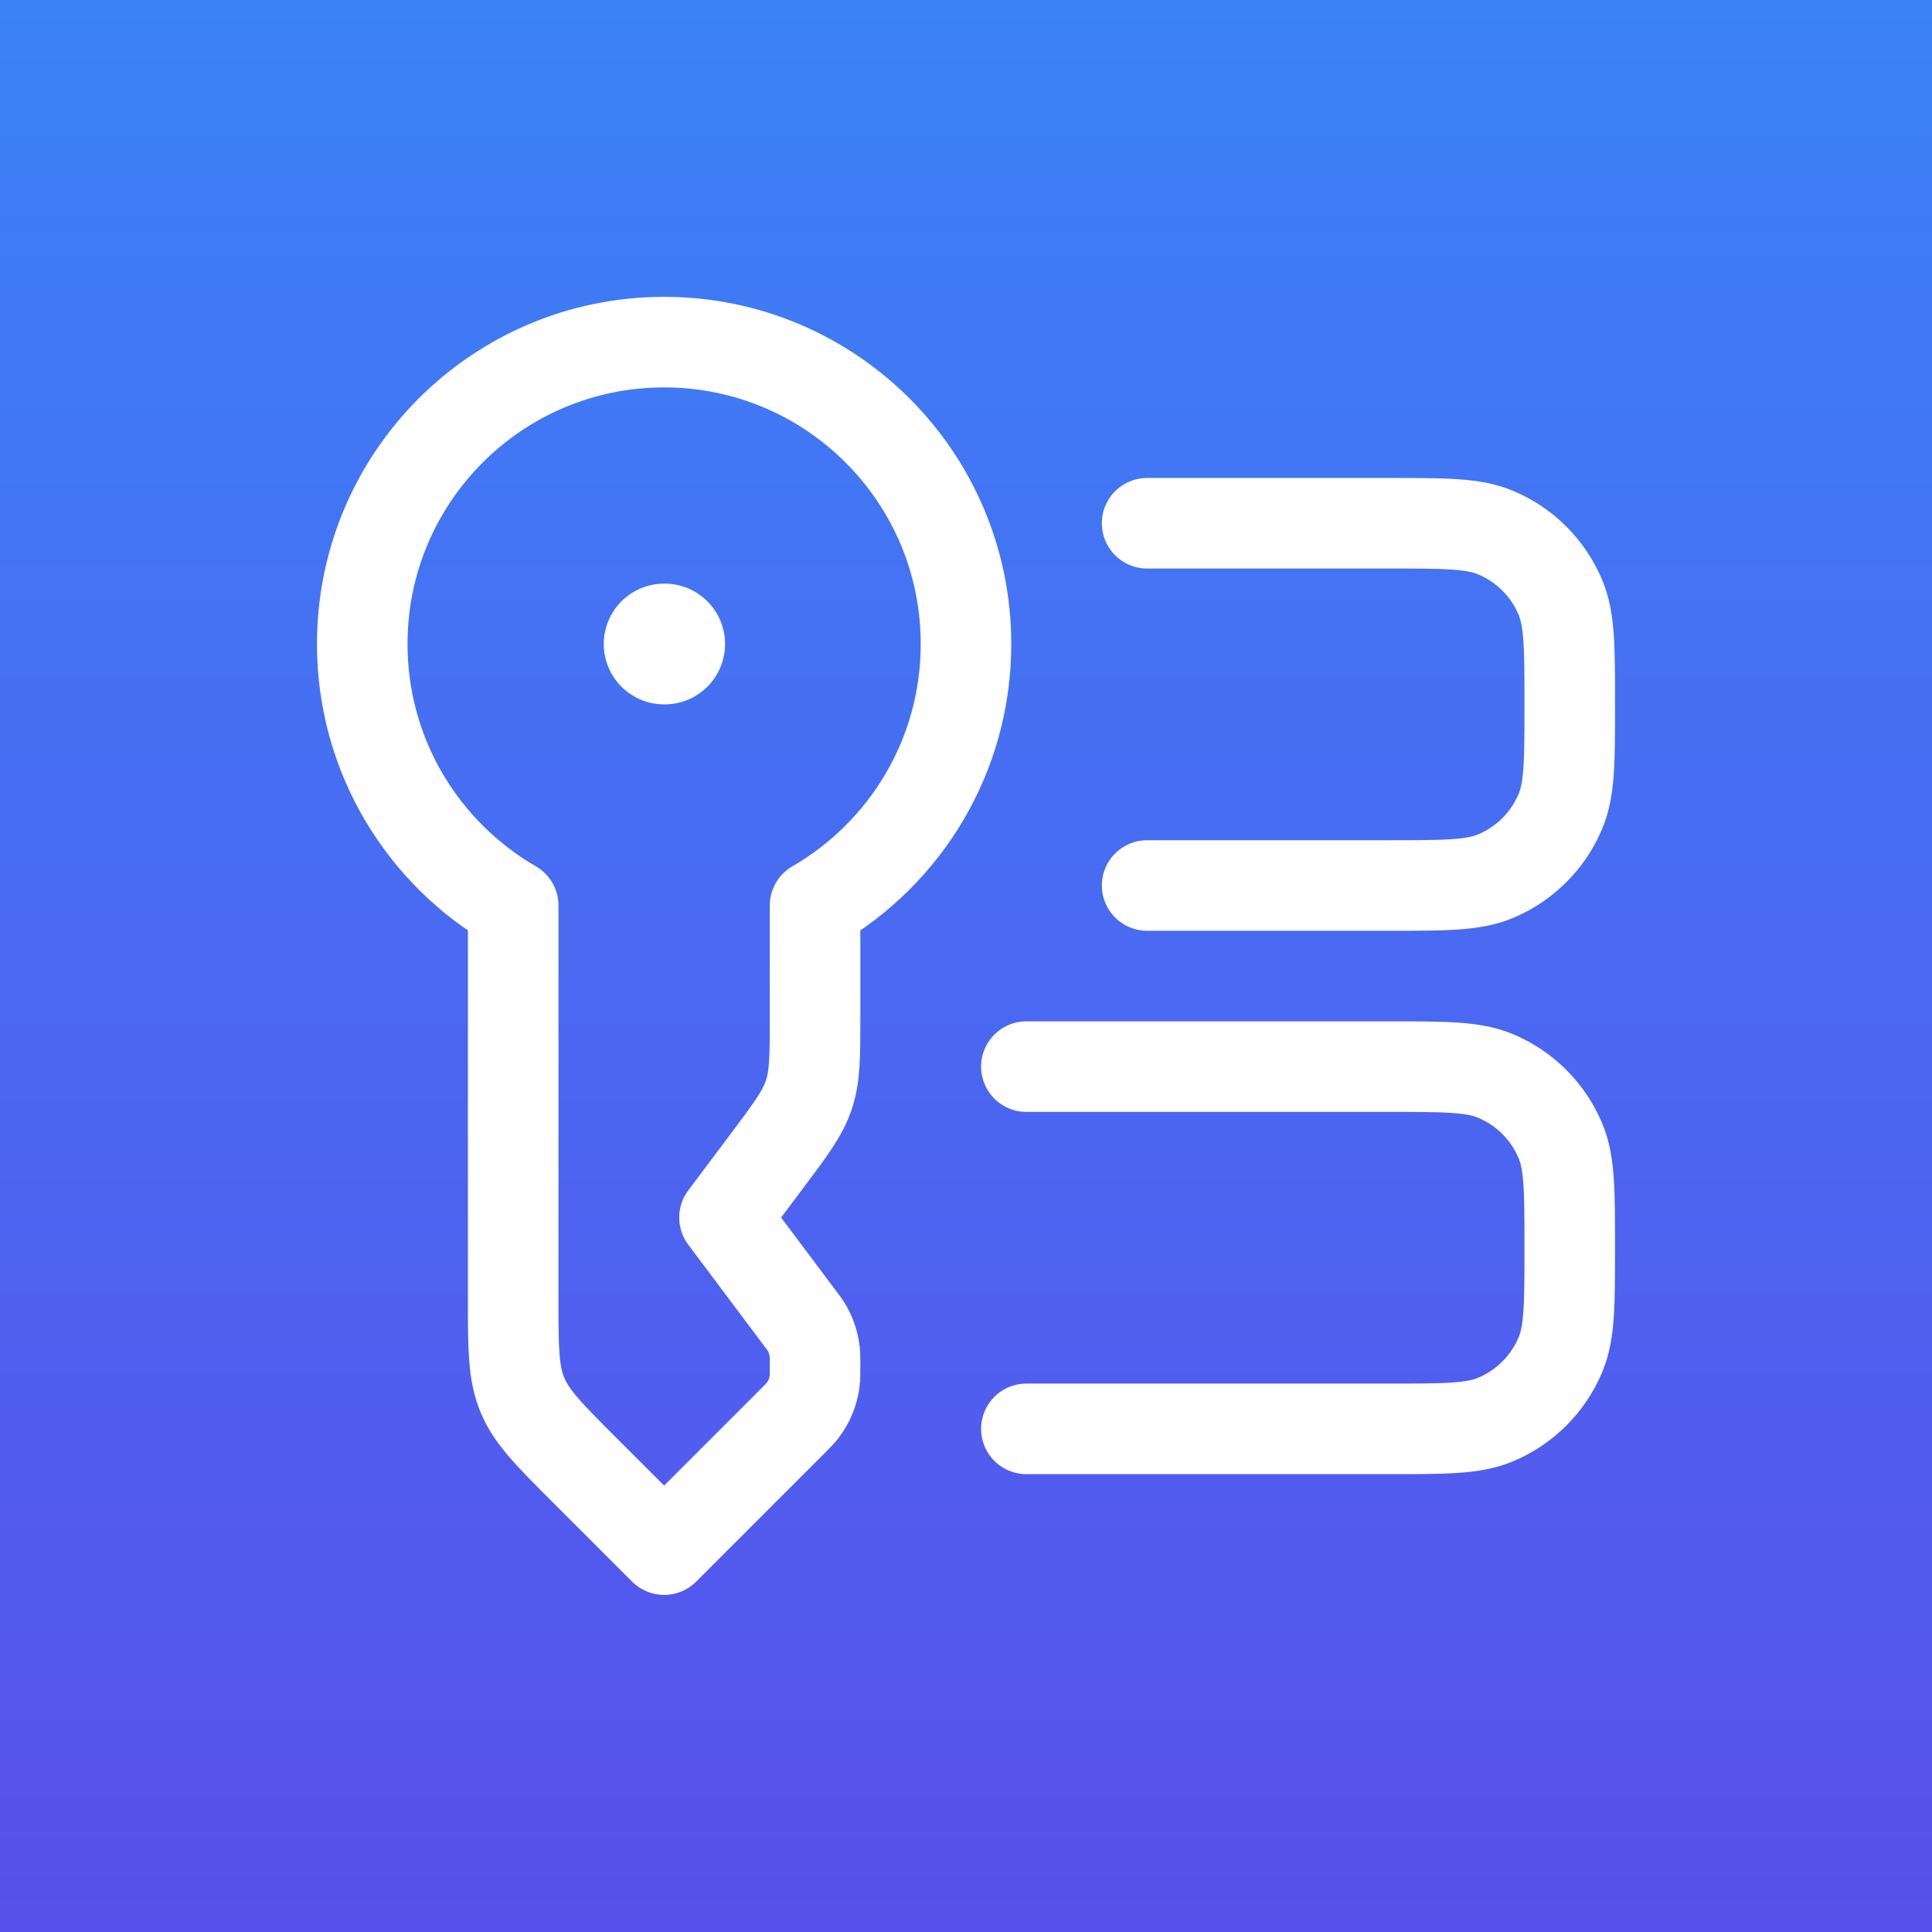
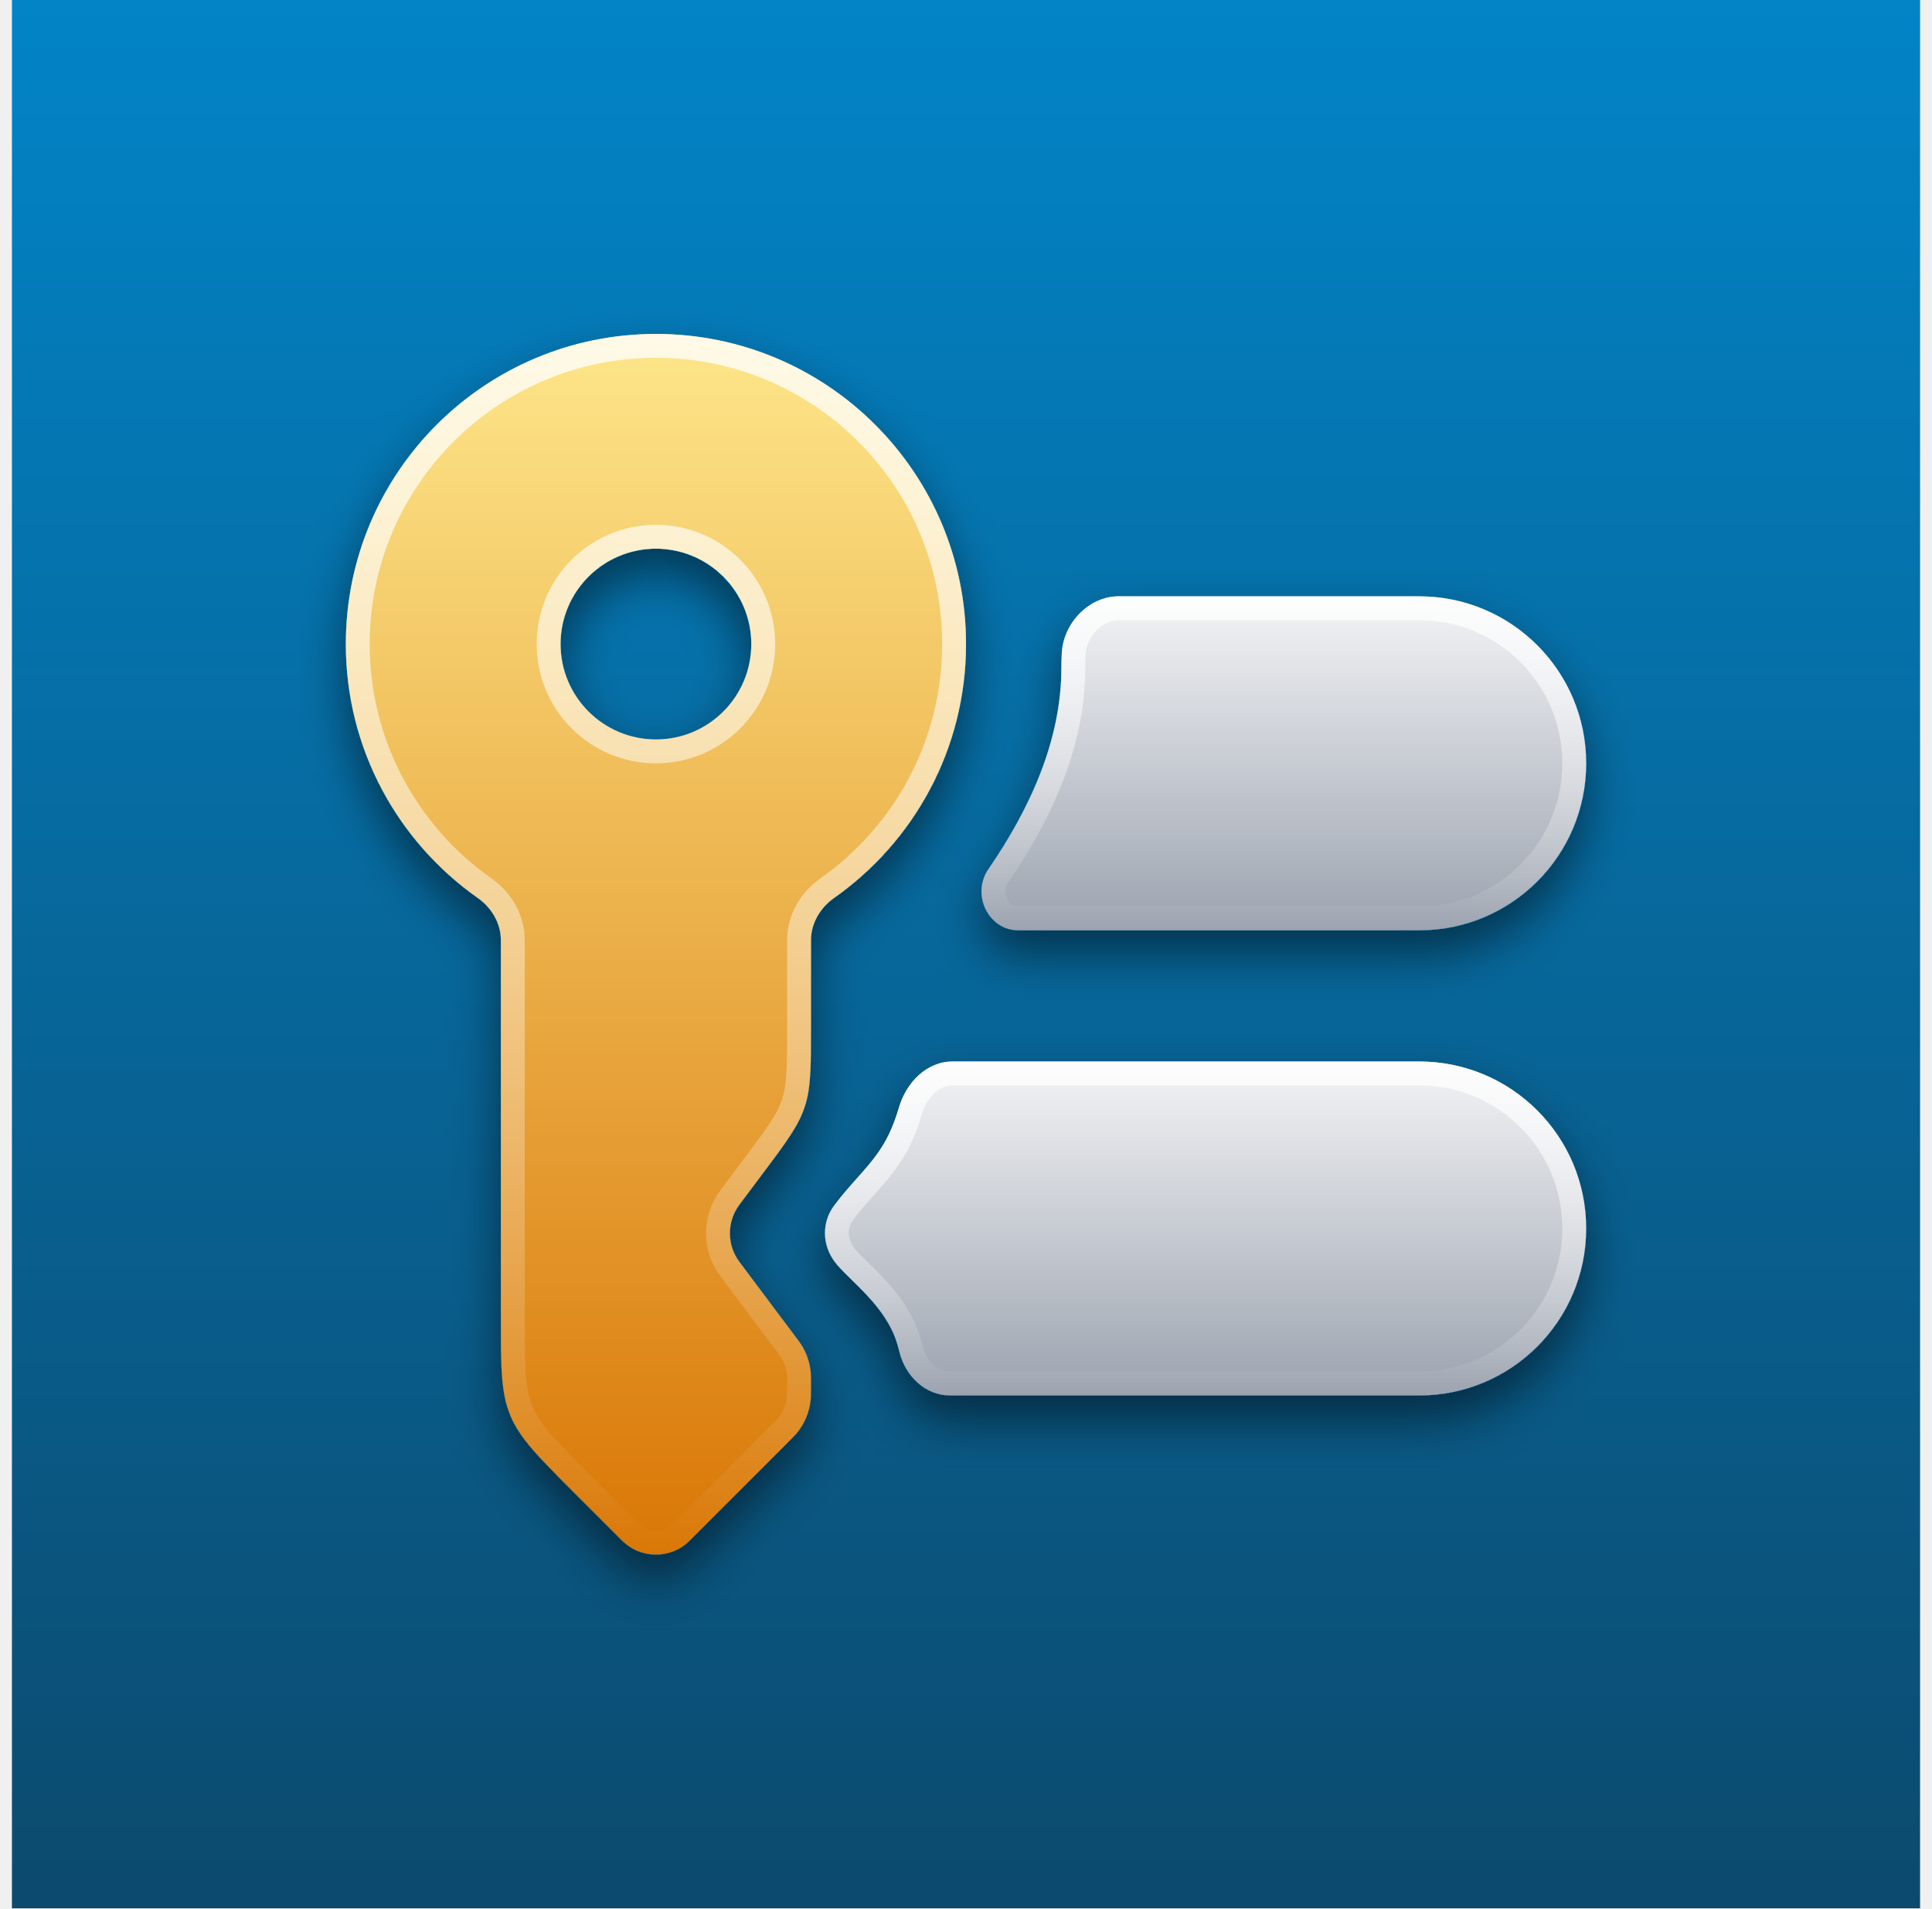
- <svg xmlns="http://www.w3.org/2000/svg" width="48" height="48" viewBox="0 0 48 48" fill="none">
-   <rect width="48" height="48" fill="url(#paint0_linear_221_2321)" />
-   <path d="M16.5 8.5C12.358 8.5 9 11.858 9 16C9 18.776 10.508 21.2 12.75 22.497V32.265C12.75 33.491 12.75 34.104 12.978 34.655C13.207 35.207 13.64 35.64 14.507 36.507L16.5 38.5L19.662 35.338C19.808 35.192 19.881 35.119 19.942 35.04C20.101 34.832 20.202 34.586 20.237 34.327C20.25 34.228 20.25 34.125 20.25 33.919C20.25 33.752 20.25 33.669 20.241 33.587C20.218 33.375 20.149 33.169 20.041 32.985C19.999 32.915 19.949 32.848 19.849 32.715L18 30.25L19.05 28.85C19.645 28.057 19.942 27.661 20.096 27.199C20.25 26.737 20.25 26.241 20.25 25.25V22.497C22.492 21.2 24 18.776 24 16C24 11.858 20.642 8.5 16.5 8.5Z" stroke="white" stroke-width="2.25" stroke-linejoin="round" />
-   <path d="M16.5 16H16.514" stroke="white" stroke-width="3" stroke-linecap="round" stroke-linejoin="round" />
-   <path d="M25.5 26.5H34.5C35.898 26.5 36.597 26.5 37.148 26.728C37.883 27.033 38.467 27.617 38.772 28.352C39 28.903 39 29.602 39 31C39 32.398 39 33.097 38.772 33.648C38.467 34.383 37.883 34.967 37.148 35.272C36.597 35.5 35.898 35.5 34.5 35.5H25.5" stroke="white" stroke-width="2.25" stroke-linecap="round" />
-   <path d="M28.5 13H34.5C35.898 13 36.597 13 37.148 13.228C37.883 13.533 38.467 14.117 38.772 14.852C39 15.403 39 16.102 39 17.5C39 18.898 39 19.597 38.772 20.148C38.467 20.883 37.883 21.467 37.148 21.772C36.597 22 35.898 22 34.5 22H28.5" stroke="white" stroke-width="2.25" stroke-linecap="round" />
+ <svg xmlns="http://www.w3.org/2000/svg" width="81" height="80" viewBox="0 0 81 80" fill="none">
+   <rect width="80" height="80" transform="translate(0.5)" fill="url(#paint0_linear_686_833)" />
+   <g filter="url(#filter0_d_686_833)">
+     <path d="M44.5 28C44.5 31.07 43.15 33.95 41.441 36.434C40.716 37.487 41.425 39 42.703 39H59.5C63.366 39 66.5 35.866 66.5 32C66.5 28.134 63.366 25 59.5 25H46.888C45.643 25 44.577 26.138 44.517 27.382C44.507 27.587 44.5 27.793 44.5 28Z" fill="url(#paint1_linear_686_833)" />
+     <path d="M41.852 36.717C43.589 34.194 45 31.215 45 28C45 27.804 45.007 27.607 45.016 27.406C45.065 26.395 45.942 25.5 46.888 25.5H59.5C63.09 25.5 66 28.41 66 32C66 35.59 63.09 38.5 59.5 38.5H42.703C41.876 38.5 41.328 37.479 41.852 36.717Z" stroke="url(#paint2_linear_686_833)" />
+   </g>
+   <g filter="url(#filter1_d_686_833)">
+     <path d="M39.838 58.5C38.794 58.5 37.958 57.689 37.71 56.675C37.651 56.435 37.581 56.202 37.5 56C36.918 54.558 35.533 53.611 35 52.9C34.467 52.189 34.441 51.247 34.974 50.536C36.005 49.161 36.917 48.594 37.5 47C37.573 46.8 37.636 46.608 37.691 46.423C37.998 45.382 38.848 44.5 39.934 44.5C44.629 44.5 56.424 44.5 59.5 44.5C63.366 44.5 66.5 47.634 66.5 51.5C66.5 55.366 63.366 58.5 59.5 58.5C56.402 58.5 44.459 58.5 39.838 58.5Z" fill="url(#paint3_linear_686_833)" />
+     <path d="M35.374 50.836L35.374 50.836C35.699 50.402 35.995 50.071 36.288 49.743C36.454 49.558 36.619 49.373 36.788 49.171C37.243 48.629 37.653 48.039 37.97 47.172C38.046 46.962 38.113 46.761 38.171 46.564C38.439 45.656 39.143 45 39.934 45H39.961H39.989H40.017H40.045H40.073H40.102H40.13H40.159H40.188H40.217H40.246H40.275H40.305H40.334H40.364H40.394H40.424H40.455H40.485H40.516H40.546H40.577H40.608H40.639H40.67H40.702H40.733H40.765H40.797H40.829H40.861H40.893H40.926H40.958H40.991H41.024H41.057H41.09H41.123H41.157H41.19H41.224H41.258H41.291H41.325H41.36H41.394H41.428H41.463H41.498H41.532H41.567H41.602H41.638H41.673H41.708H41.744H41.78H41.816H41.851H41.887H41.924H41.96H41.996H42.033H42.069H42.106H42.143H42.18H42.217H42.254H42.292H42.329H42.367H42.404H42.442H42.48H42.518H42.556H42.594H42.633H42.671H42.709H42.748H42.787H42.826H42.864H42.904H42.943H42.982H43.021H43.061H43.1H43.14H43.179H43.219H43.259H43.299H43.339H43.379H43.42H43.46H43.501H43.541H43.582H43.622H43.663H43.704H43.745H43.786H43.827H43.868H43.91H43.951H43.993H44.034H44.076H44.118H44.159H44.201H44.243H44.285H44.327H44.37H44.412H44.454H44.497H44.539H44.582H44.624H44.667H44.71H44.753H44.795H44.838H44.882H44.925H44.968H45.011H45.054H45.098H45.141H45.185H45.228H45.272H45.315H45.359H45.403H45.447H45.491H45.535H45.579H45.623H45.667H45.711H45.755H45.8H45.844H45.888H45.933H45.977H46.022H46.066H46.111H46.156H46.2H46.245H46.29H46.335H46.38H46.425H46.47H46.515H46.56H46.605H46.65H46.695H46.74H46.785H46.831H46.876H46.922H46.967H47.012H47.058H47.103H47.149H47.194H47.24H47.285H47.331H47.377H47.422H47.468H47.514H47.56H47.605H47.651H47.697H47.743H47.789H47.835H47.881H47.927H47.973H48.019H48.065H48.111H48.157H48.203H48.249H48.295H48.341H48.387H48.433H48.479H48.525H48.571H48.618H48.664H48.71H48.756H48.802H48.848H48.895H48.941H48.987H49.033H49.079H49.125H49.172H49.218H49.264H49.31H49.356H49.403H49.449H49.495H49.541H49.587H49.633H49.679H49.725H49.772H49.818H49.864H49.91H49.956H50.002H50.048H50.094H50.14H50.186H50.232H50.278H50.324H50.37H50.416H50.462H50.508H50.553H50.599H50.645H50.691H50.737H50.782H50.828H50.874H50.919H50.965H51.011H51.056H51.102H51.147H51.193H51.238H51.284H51.329H51.374H51.42H51.465H51.51H51.555H51.6H51.646H51.691H51.736H51.781H51.826H51.871H51.916H51.96H52.005H52.05H52.095H52.139H52.184H52.228H52.273H52.318H52.362H52.406H52.451H52.495H52.539H52.583H52.627H52.671H52.715H52.759H52.803H52.847H52.891H52.934H52.978H53.022H53.065H53.109H53.152H53.195H53.239H53.282H53.325H53.368H53.411H53.454H53.497H53.54H53.583H53.625H53.668H53.71H53.753H53.795H53.837H53.88H53.922H53.964H54.006H54.048H54.09H54.132H54.173H54.215H54.256H54.298H54.339H54.38H54.422H54.463H54.504H54.545H54.586H54.626H54.667H54.708H54.748H54.788H54.829H54.869H54.909H54.949H54.989H55.029H55.069H55.108H55.148H55.188H55.227H55.266H55.305H55.344H55.383H55.422H55.461H55.5H55.538H55.577H55.615H55.654H55.692H55.73H55.768H55.806H55.843H55.881H55.918H55.956H55.993H56.03H56.067H56.104H56.141H56.178H56.214H56.251H56.287H56.323H56.359H56.395H56.431H56.467H56.503H56.538H56.574H56.609H56.644H56.679H56.714H56.749H56.783H56.818H56.852H56.886H56.921H56.955H56.988H57.022H57.056H57.089H57.123H57.156H57.189H57.222H57.254H57.287H57.32H57.352H57.384H57.416H57.448H57.48H57.512H57.543H57.575H57.606H57.637H57.668H57.699H57.729H57.76H57.79H57.82H57.85H57.88H57.91H57.939H57.969H57.998H58.027H58.056H58.085H58.114H58.142H58.17H58.199H58.227H58.254H58.282H58.31H58.337H58.364H58.391H58.418H58.445H58.471H58.498H58.524H58.55H58.576H58.602H58.627H58.652H58.678H58.703H58.727H58.752H58.777H58.801H58.825H58.849H58.873H58.896H58.92H58.943H58.966H58.989H59.012H59.034H59.056H59.079H59.101H59.122H59.144H59.165H59.187H59.208H59.228H59.249H59.27H59.29H59.31H59.33H59.349H59.369H59.388H59.407H59.426H59.445H59.464H59.482H59.5C63.09 45 66 47.91 66 51.5C66 55.09 63.09 58 59.5 58H59.482H59.463H59.445H59.426H59.407H59.388H59.368H59.348H59.328H59.309H59.288H59.268H59.247H59.226H59.205H59.184H59.163H59.141H59.119H59.097H59.075H59.053H59.03H59.008H58.985H58.962H58.938H58.915H58.891H58.868H58.844H58.819H58.795H58.77H58.746H58.721H58.696H58.671H58.645H58.62H58.594H58.568H58.542H58.516H58.489H58.462H58.436H58.409H58.382H58.354H58.327H58.299H58.272H58.243H58.215H58.187H58.159H58.13H58.101H58.072H58.043H58.014H57.985H57.955H57.925H57.896H57.866H57.835H57.805H57.775H57.744H57.713H57.682H57.651H57.62H57.589H57.557H57.525H57.494H57.462H57.429H57.397H57.365H57.332H57.3H57.267H57.234H57.201H57.167H57.134H57.101H57.067H57.033H56.999H56.965H56.931H56.897H56.862H56.828H56.793H56.758H56.723H56.688H56.653H56.617H56.582H56.546H56.511H56.475H56.439H56.403H56.366H56.33H56.294H56.257H56.22H56.183H56.147H56.109H56.072H56.035H55.998H55.96H55.922H55.885H55.847H55.809H55.771H55.732H55.694H55.656H55.617H55.578H55.54H55.501H55.462H55.423H55.384H55.344H55.305H55.266H55.226H55.187H55.147H55.107H55.067H55.027H54.987H54.947H54.906H54.866H54.825H54.785H54.744H54.703H54.662H54.621H54.58H54.539H54.498H54.456H54.415H54.373H54.332H54.29H54.248H54.206H54.165H54.123H54.081H54.038H53.996H53.954H53.911H53.869H53.826H53.784H53.741H53.698H53.655H53.612H53.569H53.526H53.483H53.44H53.397H53.353H53.31H53.267H53.223H53.179H53.136H53.092H53.048H53.004H52.961H52.916H52.872H52.828H52.784H52.74H52.696H52.651H52.607H52.562H52.518H52.474H52.429H52.384H52.34H52.295H52.25H52.205H52.16H52.115H52.07H52.025H51.98H51.935H51.89H51.845H51.799H51.754H51.709H51.663H51.618H51.572H51.527H51.481H51.436H51.39H51.344H51.299H51.253H51.207H51.162H51.116H51.07H51.024H50.978H50.932H50.886H50.84H50.794H50.748H50.702H50.656H50.61H50.564H50.517H50.471H50.425H50.379H50.333H50.286H50.24H50.194H50.147H50.101H50.055H50.008H49.962H49.916H49.869H49.823H49.776H49.73H49.684H49.637H49.59H49.544H49.498H49.451H49.405H49.358H49.312H49.265H49.219H49.172H49.126H49.079H49.033H48.986H48.94H48.893H48.847H48.8H48.754H48.707H48.661H48.614H48.568H48.521H48.475H48.428H48.382H48.336H48.289H48.243H48.196H48.15H48.104H48.057H48.011H47.965H47.919H47.872H47.826H47.78H47.734H47.687H47.641H47.595H47.549H47.503H47.457H47.411H47.365H47.319H47.273H47.227H47.181H47.135H47.09H47.044H46.998H46.952H46.907H46.861H46.815H46.77H46.724H46.679H46.633H46.588H46.542H46.497H46.452H46.406H46.361H46.316H46.271H46.226H46.181H46.136H46.091H46.046H46.001H45.956H45.911H45.867H45.822H45.777H45.733H45.688H45.644H45.599H45.555H45.511H45.466H45.422H45.378H45.334H45.29H45.246H45.202H45.158H45.115H45.071H45.027H44.984H44.94H44.897H44.854H44.81H44.767H44.724H44.681H44.638H44.595H44.552H44.509H44.467H44.424H44.381H44.339H44.296H44.254H44.212H44.17H44.127H44.086H44.044H44.002H43.96H43.918H43.877H43.835H43.794H43.752H43.711H43.67H43.629H43.588H43.547H43.506H43.465H43.425H43.384H43.344H43.303H43.263H43.223H43.183H43.143H43.103H43.063H43.023H42.984H42.944H42.905H42.866H42.826H42.787H42.748H42.709H42.671H42.632H42.593H42.555H42.517H42.478H42.44H42.402H42.364H42.327H42.289H42.252H42.214H42.177H42.139H42.102H42.065H42.029H41.992H41.955H41.919H41.882H41.846H41.81H41.774H41.738H41.702H41.667H41.631H41.596H41.56H41.525H41.49H41.455H41.421H41.386H41.352H41.317H41.283H41.249H41.215H41.181H41.147H41.114H41.08H41.047H41.014H40.981H40.948H40.915H40.883H40.85H40.818H40.786H40.754H40.722H40.69H40.659H40.627H40.596H40.565H40.534H40.503H40.473H40.442H40.412H40.382H40.352H40.322H40.292H40.262H40.233H40.203H40.174H40.145H40.117H40.088H40.06H40.031H40.003H39.975H39.947H39.92H39.892H39.865H39.838C39.074 58 38.402 57.399 38.196 56.556C38.133 56.302 38.057 56.044 37.964 55.813C37.637 55.003 37.093 54.351 36.593 53.83C36.41 53.639 36.225 53.458 36.058 53.295C35.998 53.236 35.94 53.18 35.885 53.126C35.67 52.914 35.508 52.745 35.4 52.6C34.992 52.056 34.982 51.358 35.374 50.836ZM34.974 50.536L34.974 50.536L34.974 50.536Z" stroke="url(#paint4_linear_686_833)" />
+   </g>
+   <g filter="url(#filter2_d_686_833)">
+     <mask id="path-5-inside-1_686_833" fill="white">
+       <path fill-rule="evenodd" clip-rule="evenodd" d="M14.5 27C14.5 19.82 20.32 14 27.5 14C34.68 14 40.5 19.82 40.5 27C40.5 31.399 38.315 35.287 34.972 37.64C34.388 38.05 34 38.7 34 39.414V43.033C34 44.752 34 45.611 33.733 46.411C33.466 47.212 32.951 47.899 31.92 49.273L31 50.5C30.467 51.211 30.467 52.189 31 52.9L33.304 55.973L33.308 55.977C33.479 56.206 33.565 56.321 33.637 56.441C33.826 56.76 33.944 57.116 33.985 57.485C34 57.625 34 57.77 34 58.059C34 58.417 34 58.596 33.977 58.767C33.917 59.216 33.741 59.642 33.465 60.002C33.361 60.139 33.234 60.266 32.981 60.519L28.914 64.586C28.133 65.367 26.867 65.367 26.086 64.586L24.046 62.546L24.045 62.545C22.543 61.043 21.792 60.291 21.396 59.336C21 58.38 21 57.318 21 55.192V39.414C21 38.7 20.612 38.05 20.028 37.64C16.685 35.287 14.5 31.399 14.5 27ZM27.5 31C29.709 31 31.5 29.209 31.5 27C31.5 24.791 29.709 23 27.5 23C25.291 23 23.5 24.791 23.5 27C23.5 29.209 25.291 31 27.5 31Z" />
+     </mask>
+     <path fill-rule="evenodd" clip-rule="evenodd" d="M14.5 27C14.5 19.82 20.32 14 27.5 14C34.68 14 40.5 19.82 40.5 27C40.5 31.399 38.315 35.287 34.972 37.64C34.388 38.05 34 38.7 34 39.414V43.033C34 44.752 34 45.611 33.733 46.411C33.466 47.212 32.951 47.899 31.92 49.273L31 50.5C30.467 51.211 30.467 52.189 31 52.9L33.304 55.973L33.308 55.977C33.479 56.206 33.565 56.321 33.637 56.441C33.826 56.76 33.944 57.116 33.985 57.485C34 57.625 34 57.77 34 58.059C34 58.417 34 58.596 33.977 58.767C33.917 59.216 33.741 59.642 33.465 60.002C33.361 60.139 33.234 60.266 32.981 60.519L28.914 64.586C28.133 65.367 26.867 65.367 26.086 64.586L24.046 62.546L24.045 62.545C22.543 61.043 21.792 60.291 21.396 59.336C21 58.38 21 57.318 21 55.192V39.414C21 38.7 20.612 38.05 20.028 37.64C16.685 35.287 14.5 31.399 14.5 27ZM27.5 31C29.709 31 31.5 29.209 31.5 27C31.5 24.791 29.709 23 27.5 23C25.291 23 23.5 24.791 23.5 27C23.5 29.209 25.291 31 27.5 31Z" fill="url(#paint5_linear_686_833)" />
+     <path d="M33.733 46.411L34.682 46.727L34.682 46.727L33.733 46.411ZM31.92 49.273L32.72 49.873L32.72 49.873L31.92 49.273ZM33.304 55.973L34.105 55.373L34.105 55.373L33.304 55.973ZM33.308 55.977L32.508 56.577L32.508 56.577L33.308 55.977ZM33.637 56.441L32.776 56.951L32.776 56.951L33.637 56.441ZM33.985 57.485L34.979 57.376L34.979 57.376L33.985 57.485ZM33.977 58.767L32.986 58.634L32.986 58.635L33.977 58.767ZM33.465 60.002L34.26 60.61L34.26 60.61L33.465 60.002ZM32.981 60.519L32.274 59.812L32.981 60.519ZM24.046 62.546L23.337 63.251L23.339 63.253L24.046 62.546ZM24.045 62.545L24.754 61.84L24.752 61.838L24.045 62.545ZM21.396 59.336L22.32 58.953L22.32 58.953L21.396 59.336ZM20.028 37.64L20.604 36.822L20.028 37.64ZM28.914 64.586L28.207 63.879L28.914 64.586ZM26.086 64.586L25.379 65.293L26.086 64.586ZM31 50.5L31.8 51.1L31 50.5ZM31 52.9L31.8 52.3L31 52.9ZM34.972 37.64L35.547 38.458L34.972 37.64ZM27.5 13C19.768 13 13.5 19.268 13.5 27H15.5C15.5 20.373 20.873 15 27.5 15V13ZM41.5 27C41.5 19.268 35.232 13 27.5 13V15C34.127 15 39.5 20.373 39.5 27H41.5ZM35.547 38.458C39.145 35.926 41.5 31.738 41.5 27H39.5C39.5 31.06 37.485 34.649 34.396 36.822L35.547 38.458ZM35 43.033V39.414H33V43.033H35ZM34.682 46.727C35.012 45.737 35 44.687 35 43.033H33C33 44.816 32.988 45.484 32.785 46.095L34.682 46.727ZM32.72 49.873C33.712 48.55 34.352 47.717 34.682 46.727L32.785 46.095C32.581 46.706 32.19 47.247 31.12 48.673L32.72 49.873ZM31.8 51.1L32.72 49.873L31.12 48.673L30.2 49.9L31.8 51.1ZM34.105 55.373L31.8 52.3L30.2 53.5L32.505 56.573L34.105 55.373ZM34.108 55.378L34.105 55.373L32.504 56.572L32.508 56.577L34.108 55.378ZM34.497 55.932C34.392 55.754 34.267 55.589 34.108 55.377L32.508 56.577C32.691 56.822 32.739 56.887 32.776 56.951L34.497 55.932ZM34.979 57.376C34.923 56.866 34.759 56.373 34.497 55.932L32.776 56.951C32.893 57.147 32.966 57.366 32.991 57.593L34.979 57.376ZM35 58.059C35 57.791 35.001 57.584 34.979 57.376L32.991 57.593C32.999 57.667 33 57.749 33 58.059H35ZM34.968 58.899C35.002 58.647 35 58.39 35 58.059H33C33 58.443 32.998 58.544 32.986 58.634L34.968 58.899ZM34.26 60.61C34.641 60.111 34.886 59.522 34.968 58.899L32.986 58.635C32.949 58.911 32.841 59.173 32.671 59.395L34.26 60.61ZM33.688 61.226C33.922 60.992 34.105 60.812 34.26 60.61L32.671 59.395C32.616 59.467 32.546 59.54 32.274 59.812L33.688 61.226ZM29.621 65.293L33.688 61.226L32.274 59.812L28.207 63.879L29.621 65.293ZM23.339 63.253L25.379 65.293L26.793 63.879L24.753 61.839L23.339 63.253ZM23.336 63.25L23.337 63.251L24.755 61.841L24.754 61.84L23.336 63.25ZM20.472 59.719C20.962 60.901 21.893 61.807 23.338 63.252L24.752 61.838C23.192 60.278 22.622 59.682 22.32 58.953L20.472 59.719ZM20 55.192C20 57.236 19.982 58.537 20.472 59.719L22.32 58.953C22.018 58.224 22 57.399 22 55.192H20ZM20 39.414V55.192H22V39.414H20ZM13.5 27C13.5 31.738 15.854 35.926 19.453 38.458L20.604 36.822C17.515 34.649 15.5 31.06 15.5 27H13.5ZM30.5 27C30.5 28.657 29.157 30 27.5 30V32C30.261 32 32.5 29.761 32.5 27H30.5ZM27.5 24C29.157 24 30.5 25.343 30.5 27H32.5C32.5 24.239 30.261 22 27.5 22V24ZM24.5 27C24.5 25.343 25.843 24 27.5 24V22C24.739 22 22.5 24.239 22.5 27H24.5ZM27.5 30C25.843 30 24.5 28.657 24.5 27H22.5C22.5 29.761 24.739 32 27.5 32V30ZM22 39.414C22 38.328 21.413 37.391 20.604 36.822L19.453 38.458C19.811 38.71 20 39.073 20 39.414H22ZM28.207 63.879C27.817 64.269 27.183 64.269 26.793 63.879L25.379 65.293C26.55 66.465 28.45 66.465 29.621 65.293L28.207 63.879ZM30.2 49.9C29.4 50.967 29.4 52.433 30.2 53.5L31.8 52.3C31.533 51.944 31.533 51.456 31.8 51.1L30.2 49.9ZM34.396 36.822C33.587 37.391 33 38.328 33 39.414H35C35 39.073 35.189 38.71 35.547 38.458L34.396 36.822Z" fill="url(#paint6_linear_686_833)" mask="url(#path-5-inside-1_686_833)" />
+   </g>
  <defs>
-     <linearGradient id="paint0_linear_221_2321" x1="24" y1="0" x2="24" y2="48" gradientUnits="userSpaceOnUse">
-       <stop stop-color="#3B82F6" />
-       <stop offset="1" stop-color="#5850EC" />
+     <filter id="filter0_d_686_833" x="39.15" y="24" width="29.35" height="18" filterUnits="userSpaceOnUse" color-interpolation-filters="sRGB">
+       <feFlood flood-opacity="0" result="BackgroundImageFix" />
+       <feColorMatrix in="SourceAlpha" type="matrix" values="0 0 0 0 0 0 0 0 0 0 0 0 0 0 0 0 0 0 127 0" result="hardAlpha" />
+       <feOffset dy="1" />
+       <feGaussianBlur stdDeviation="1" />
+       <feComposite in2="hardAlpha" operator="out" />
+       <feColorMatrix type="matrix" values="0 0 0 0 0 0 0 0 0 0 0 0 0 0 0 0 0 0 0.5 0" />
+       <feBlend mode="normal" in2="BackgroundImageFix" result="effect1_dropShadow_686_833" />
+       <feBlend mode="normal" in="SourceGraphic" in2="effect1_dropShadow_686_833" result="shape" />
+     </filter>
+     <filter id="filter1_d_686_833" x="32.587" y="43.5" width="35.913" height="18" filterUnits="userSpaceOnUse" color-interpolation-filters="sRGB">
+       <feFlood flood-opacity="0" result="BackgroundImageFix" />
+       <feColorMatrix in="SourceAlpha" type="matrix" values="0 0 0 0 0 0 0 0 0 0 0 0 0 0 0 0 0 0 127 0" result="hardAlpha" />
+       <feOffset dy="1" />
+       <feGaussianBlur stdDeviation="1" />
+       <feComposite in2="hardAlpha" operator="out" />
+       <feColorMatrix type="matrix" values="0 0 0 0 0 0 0 0 0 0 0 0 0 0 0 0 0 0 0.5 0" />
+       <feBlend mode="normal" in2="BackgroundImageFix" result="effect1_dropShadow_686_833" />
+       <feBlend mode="normal" in="SourceGraphic" in2="effect1_dropShadow_686_833" result="shape" />
+     </filter>
+     <filter id="filter2_d_686_833" x="12.5" y="13" width="30" height="55.172" filterUnits="userSpaceOnUse" color-interpolation-filters="sRGB">
+       <feFlood flood-opacity="0" result="BackgroundImageFix" />
+       <feColorMatrix in="SourceAlpha" type="matrix" values="0 0 0 0 0 0 0 0 0 0 0 0 0 0 0 0 0 0 127 0" result="hardAlpha" />
+       <feOffset dy="1" />
+       <feGaussianBlur stdDeviation="1" />
+       <feComposite in2="hardAlpha" operator="out" />
+       <feColorMatrix type="matrix" values="0 0 0 0 0 0 0 0 0 0 0 0 0 0 0 0 0 0 0.5 0" />
+       <feBlend mode="normal" in2="BackgroundImageFix" result="effect1_dropShadow_686_833" />
+       <feBlend mode="normal" in="SourceGraphic" in2="effect1_dropShadow_686_833" result="shape" />
+     </filter>
+     <linearGradient id="paint0_linear_686_833" x1="40" y1="0" x2="40" y2="80" gradientUnits="userSpaceOnUse">
+       <stop stop-color="#0284C7" />
+       <stop offset="1" stop-color="#0C4A6E" />
+     </linearGradient>
+     <linearGradient id="paint1_linear_686_833" x1="52.981" y1="25" x2="52.981" y2="39" gradientUnits="userSpaceOnUse">
+       <stop stop-color="#F3F4F6" />
+       <stop offset="1" stop-color="#9CA3AF" />
+     </linearGradient>
+     <linearGradient id="paint2_linear_686_833" x1="52.981" y1="25" x2="52.981" y2="39" gradientUnits="userSpaceOnUse">
+       <stop stop-color="white" stop-opacity="0.8" />
+       <stop offset="1" stop-color="white" stop-opacity="0" />
+     </linearGradient>
+     <linearGradient id="paint3_linear_686_833" x1="50.543" y1="44.5" x2="50.543" y2="58.5" gradientUnits="userSpaceOnUse">
+       <stop stop-color="#F3F4F6" />
+       <stop offset="1" stop-color="#9CA3AF" />
+     </linearGradient>
+     <linearGradient id="paint4_linear_686_833" x1="50.543" y1="44.5" x2="50.543" y2="58.5" gradientUnits="userSpaceOnUse">
+       <stop stop-color="white" stop-opacity="0.8" />
+       <stop offset="1" stop-color="white" stop-opacity="0" />
+     </linearGradient>
+     <linearGradient id="paint5_linear_686_833" x1="27.5" y1="14" x2="27.5" y2="65.172" gradientUnits="userSpaceOnUse">
+       <stop stop-color="#FDE68A" />
+       <stop offset="1" stop-color="#D97706" />
+     </linearGradient>
+     <linearGradient id="paint6_linear_686_833" x1="27.5" y1="14" x2="27.5" y2="65.172" gradientUnits="userSpaceOnUse">
+       <stop stop-color="white" stop-opacity="0.8" />
+       <stop offset="1" stop-color="white" stop-opacity="0" />
    </linearGradient>
  </defs>
</svg>
